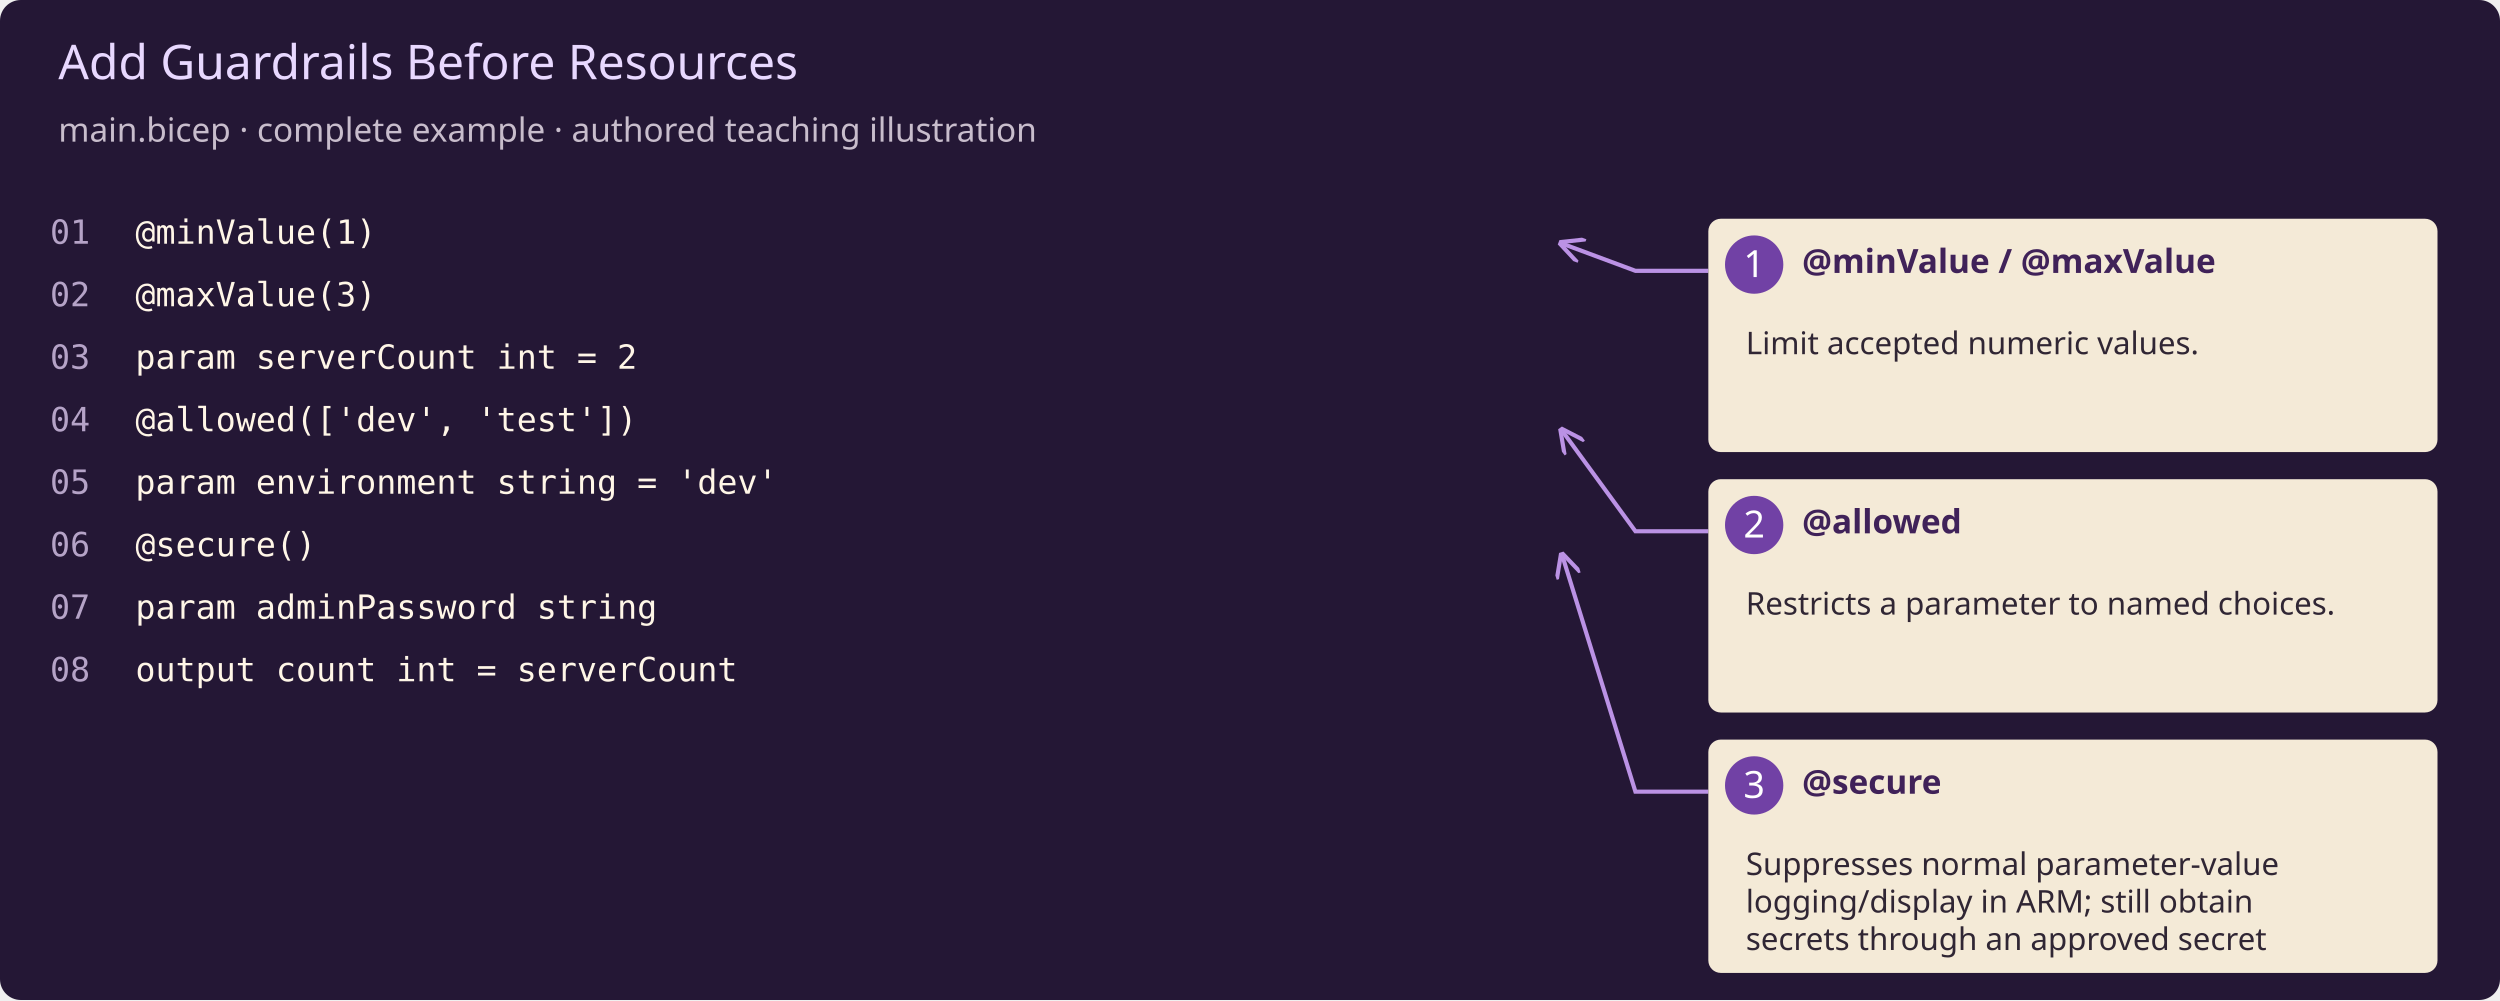
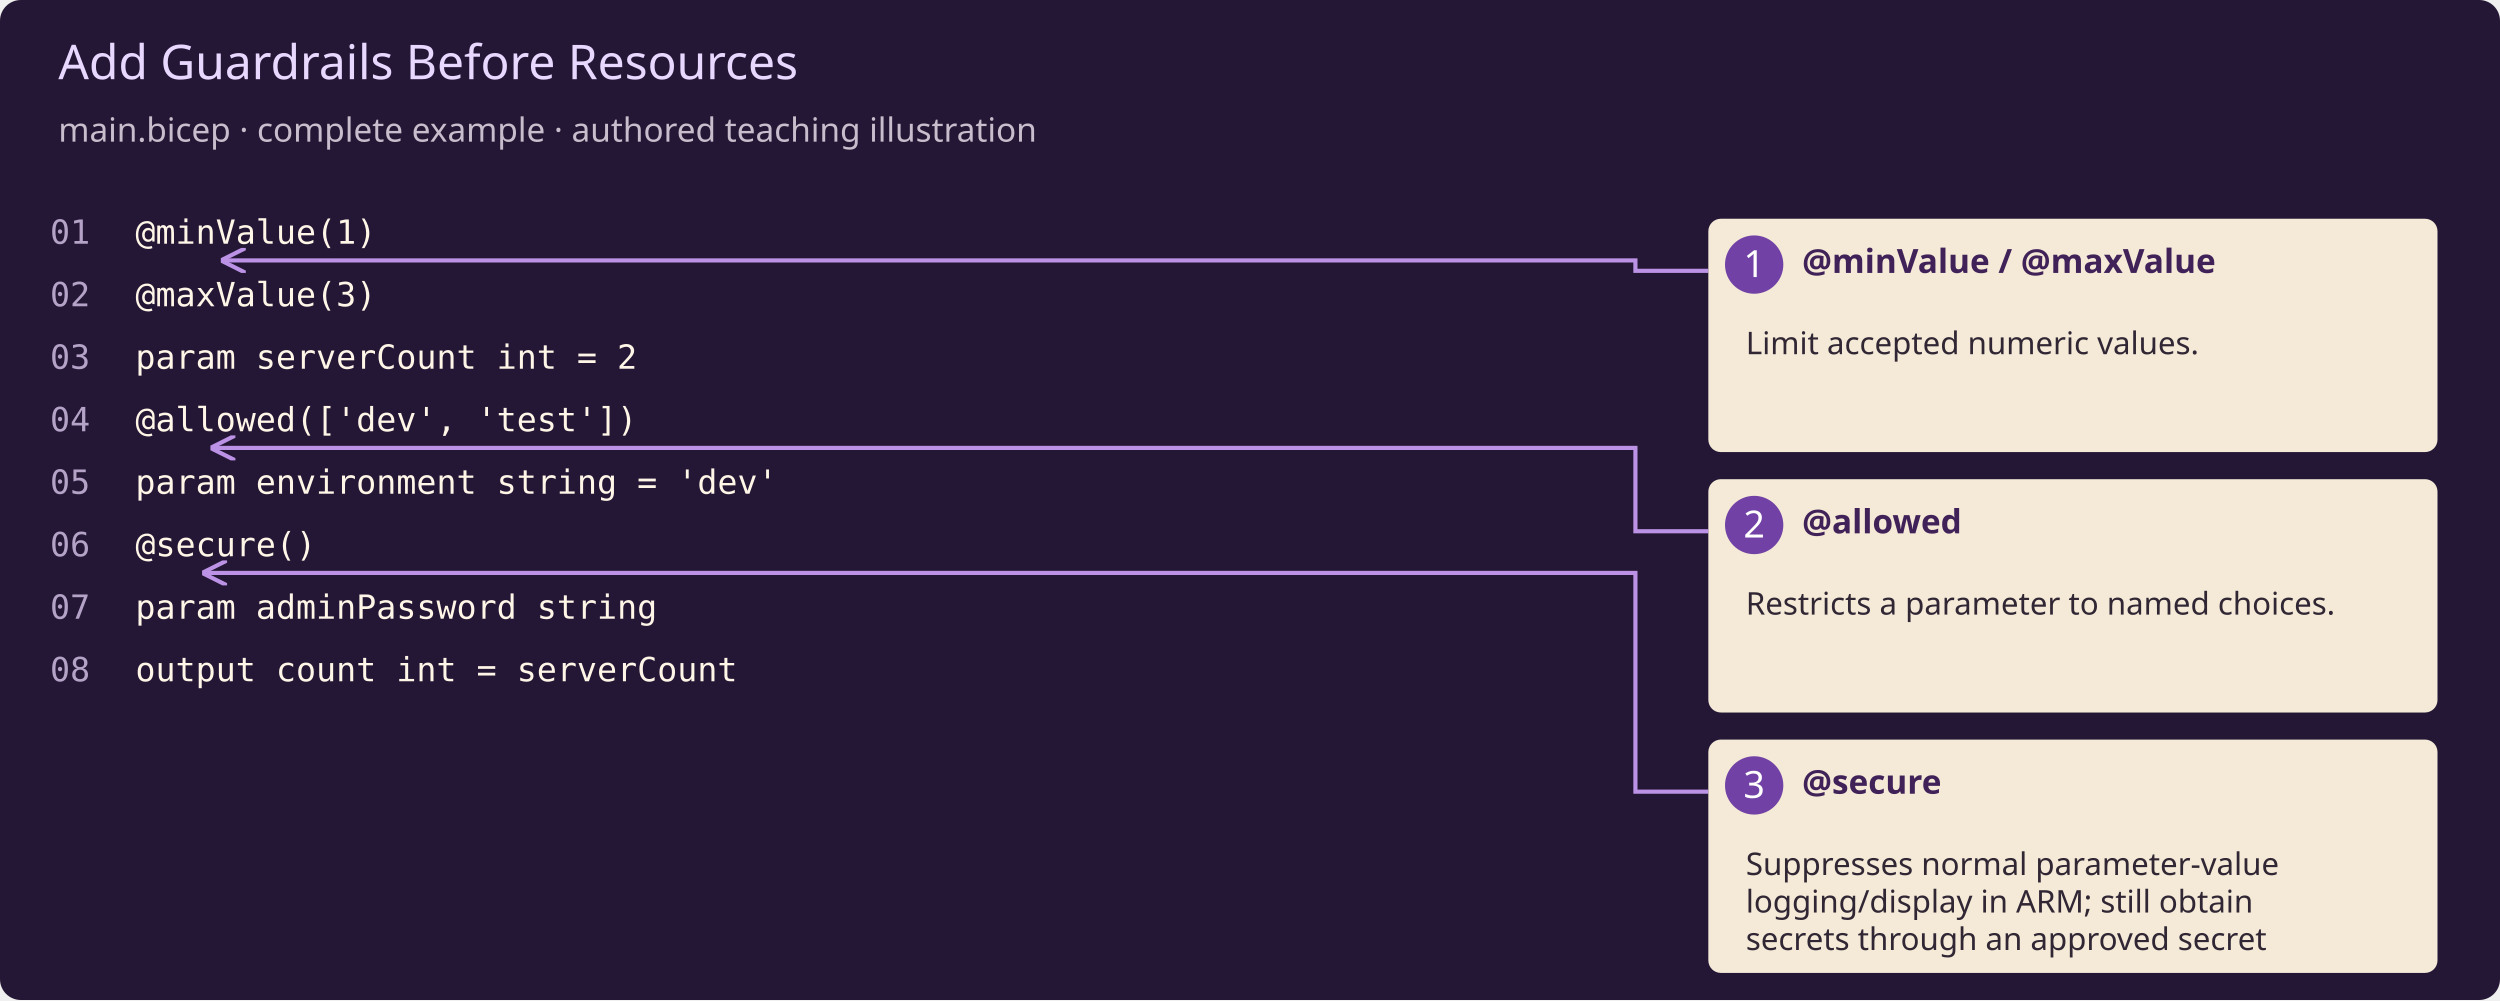
<svg xmlns="http://www.w3.org/2000/svg" width="1200" height="480" viewBox="0 0 1200 480">
  <defs>
    <marker id="arrow" markerWidth="6" markerHeight="6" refX="5" refY="3" orient="auto">
      <path d="M0 0L6 3L0 6" fill="none" stroke="#bb92e5" />
    </marker>
  </defs>
  <rect width="1200" height="480" rx="10" fill="#241735" />
  <text x="28" y="38" fill="#e8d8ff" font-family="sans-serif" font-size="23">Add Guardrails Before Resources</text>
  <text x="28" y="68" fill="#c8bdcc" font-family="sans-serif" font-size="16">main.bicep · complete example · authored teaching illustration</text>
  <text x="24" y="117" fill="#b5a3c7" font-family="monospace" font-size="16">01</text>
  <text x="65" y="117" fill="#fff6e7" font-family="monospace" font-size="16">@minValue(1)</text>
  <text x="24" y="147" fill="#b5a3c7" font-family="monospace" font-size="16">02</text>
  <text x="65" y="147" fill="#fff6e7" font-family="monospace" font-size="16">@maxValue(3)</text>
  <text x="24" y="177" fill="#b5a3c7" font-family="monospace" font-size="16">03</text>
  <text x="65" y="177" fill="#fff6e7" font-family="monospace" font-size="16">param serverCount int = 2</text>
  <text x="24" y="207" fill="#b5a3c7" font-family="monospace" font-size="16">04</text>
  <text x="65" y="207" fill="#fff6e7" font-family="monospace" font-size="16">@allowed(['dev', 'test'])</text>
  <text x="24" y="237" fill="#b5a3c7" font-family="monospace" font-size="16">05</text>
  <text x="65" y="237" fill="#fff6e7" font-family="monospace" font-size="16">param environment string = 'dev'</text>
  <text x="24" y="267" fill="#b5a3c7" font-family="monospace" font-size="16">06</text>
  <text x="65" y="267" fill="#fff6e7" font-family="monospace" font-size="16">@secure()</text>
  <text x="24" y="297" fill="#b5a3c7" font-family="monospace" font-size="16">07</text>
  <text x="65" y="297" fill="#fff6e7" font-family="monospace" font-size="16">param adminPassword string</text>
  <text x="24" y="327" fill="#b5a3c7" font-family="monospace" font-size="16">08</text>
  <text x="65" y="327" fill="#fff6e7" font-family="monospace" font-size="16">output count int = serverCount</text>
-   <path d="M820 130 L785 130 L750 117" stroke="#bb92e5" stroke-width="2" fill="none" marker-end="url(#arrow)" />
+   <path d="M820 130 L785 130 L785 125 L108 125" stroke="#bb92e5" stroke-width="2" fill="none" marker-end="url(#arrow)" />
  <rect x="820" y="105" width="350" height="112" rx="6" fill="#f4ead7" />
  <circle cx="842" cy="127" r="14" fill="#7141a5" />
  <text x="842" y="133" text-anchor="middle" fill="white" font-family="sans-serif" font-size="18">1</text>
  <text x="865" y="131" fill="#402259" font-family="sans-serif" font-size="16" font-weight="bold">@minValue / @maxValue</text>
  <text x="838" y="170" fill="#302634" font-family="sans-serif" font-size="15">Limit accepted numeric values.</text>
-   <path d="M820 255 L785 255 L750 207" stroke="#bb92e5" stroke-width="2" fill="none" marker-end="url(#arrow)" />
+   <path d="M820 255 L785 255 L785 215 L103 215" stroke="#bb92e5" stroke-width="2" fill="none" marker-end="url(#arrow)" />
  <rect x="820" y="230" width="350" height="112" rx="6" fill="#f4ead7" />
  <circle cx="842" cy="252" r="14" fill="#7141a5" />
  <text x="842" y="258" text-anchor="middle" fill="white" font-family="sans-serif" font-size="18">2</text>
  <text x="865" y="256" fill="#402259" font-family="sans-serif" font-size="16" font-weight="bold">@allowed</text>
  <text x="838" y="295" fill="#302634" font-family="sans-serif" font-size="15">Restricts a parameter to named choices.</text>
-   <path d="M820 380 L785 380 L750 267" stroke="#bb92e5" stroke-width="2" fill="none" marker-end="url(#arrow)" />
+   <path d="M820 380 L785 380 L785 275 L99 275" stroke="#bb92e5" stroke-width="2" fill="none" marker-end="url(#arrow)" />
  <rect x="820" y="355" width="350" height="112" rx="6" fill="#f4ead7" />
  <circle cx="842" cy="377" r="14" fill="#7141a5" />
  <text x="842" y="383" text-anchor="middle" fill="white" font-family="sans-serif" font-size="18">3</text>
  <text x="865" y="381" fill="#402259" font-family="sans-serif" font-size="16" font-weight="bold">@secure</text>
  <text x="838" y="420" fill="#302634" font-family="sans-serif" font-size="15">Suppresses normal parameter-value</text>
  <text x="838" y="438" fill="#302634" font-family="sans-serif" font-size="15">logging/display in ARM; still obtain</text>
  <text x="838" y="456" fill="#302634" font-family="sans-serif" font-size="15">secrets through an approved secret</text>
</svg>
